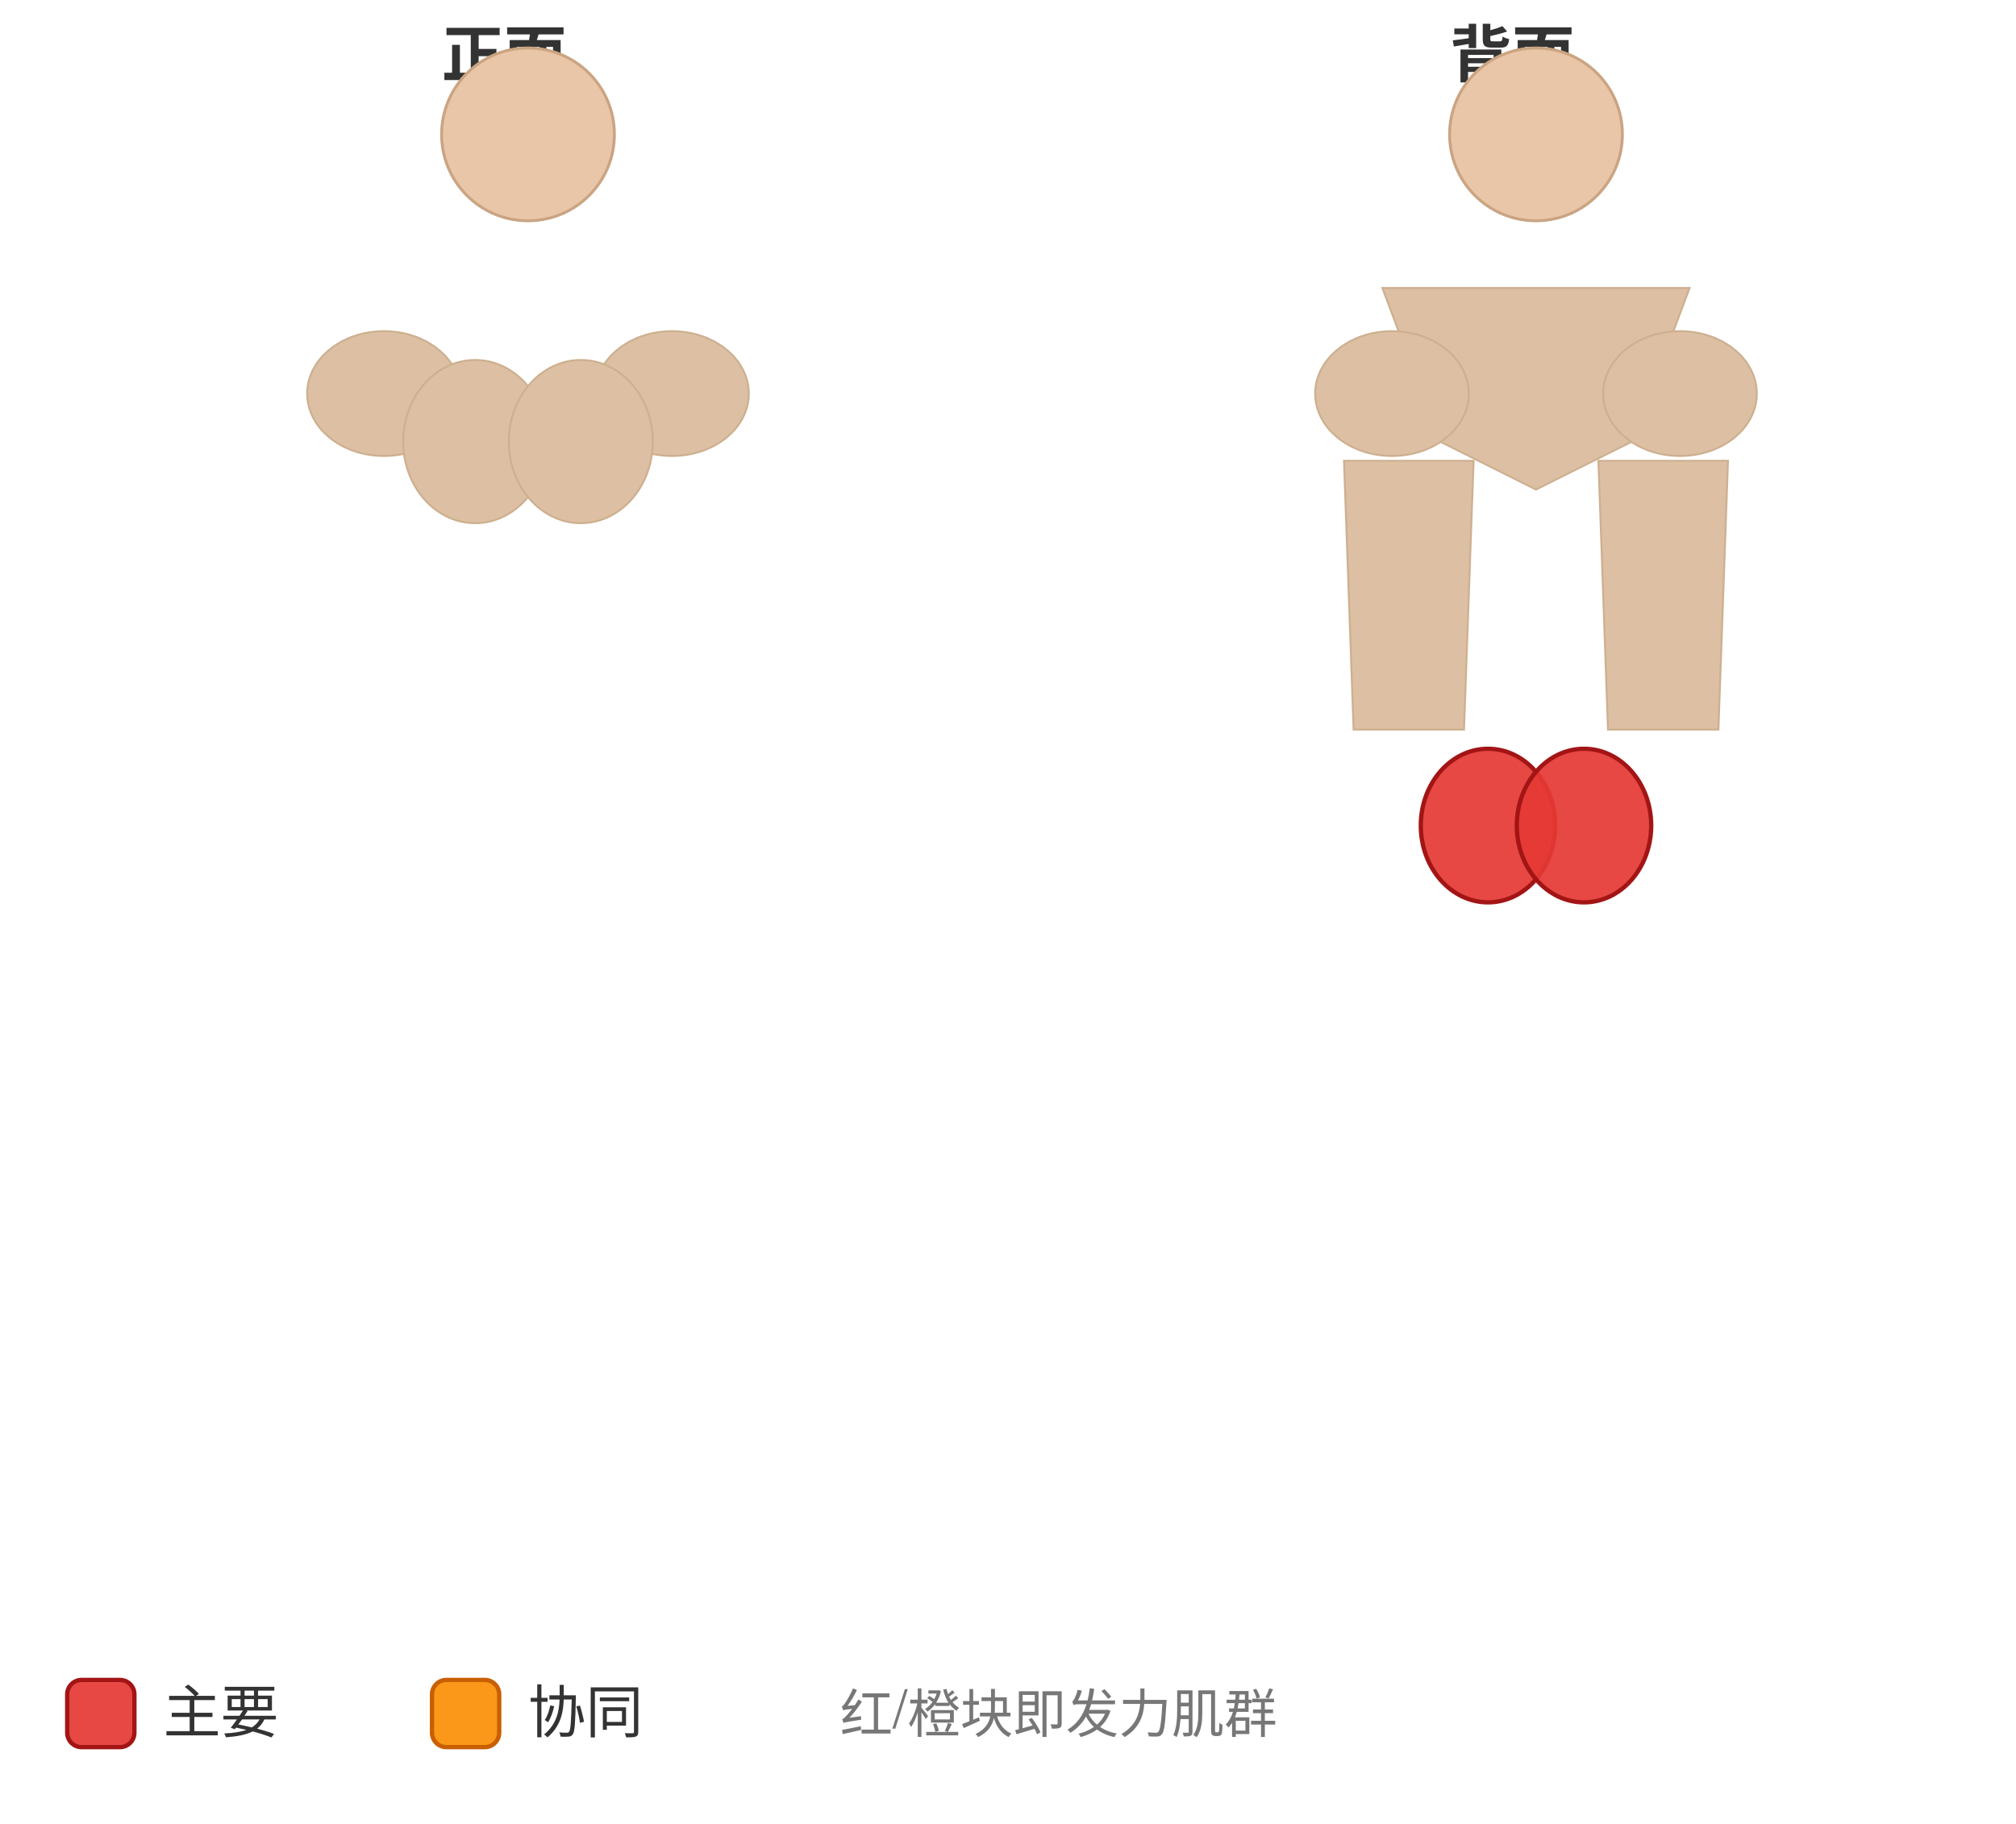
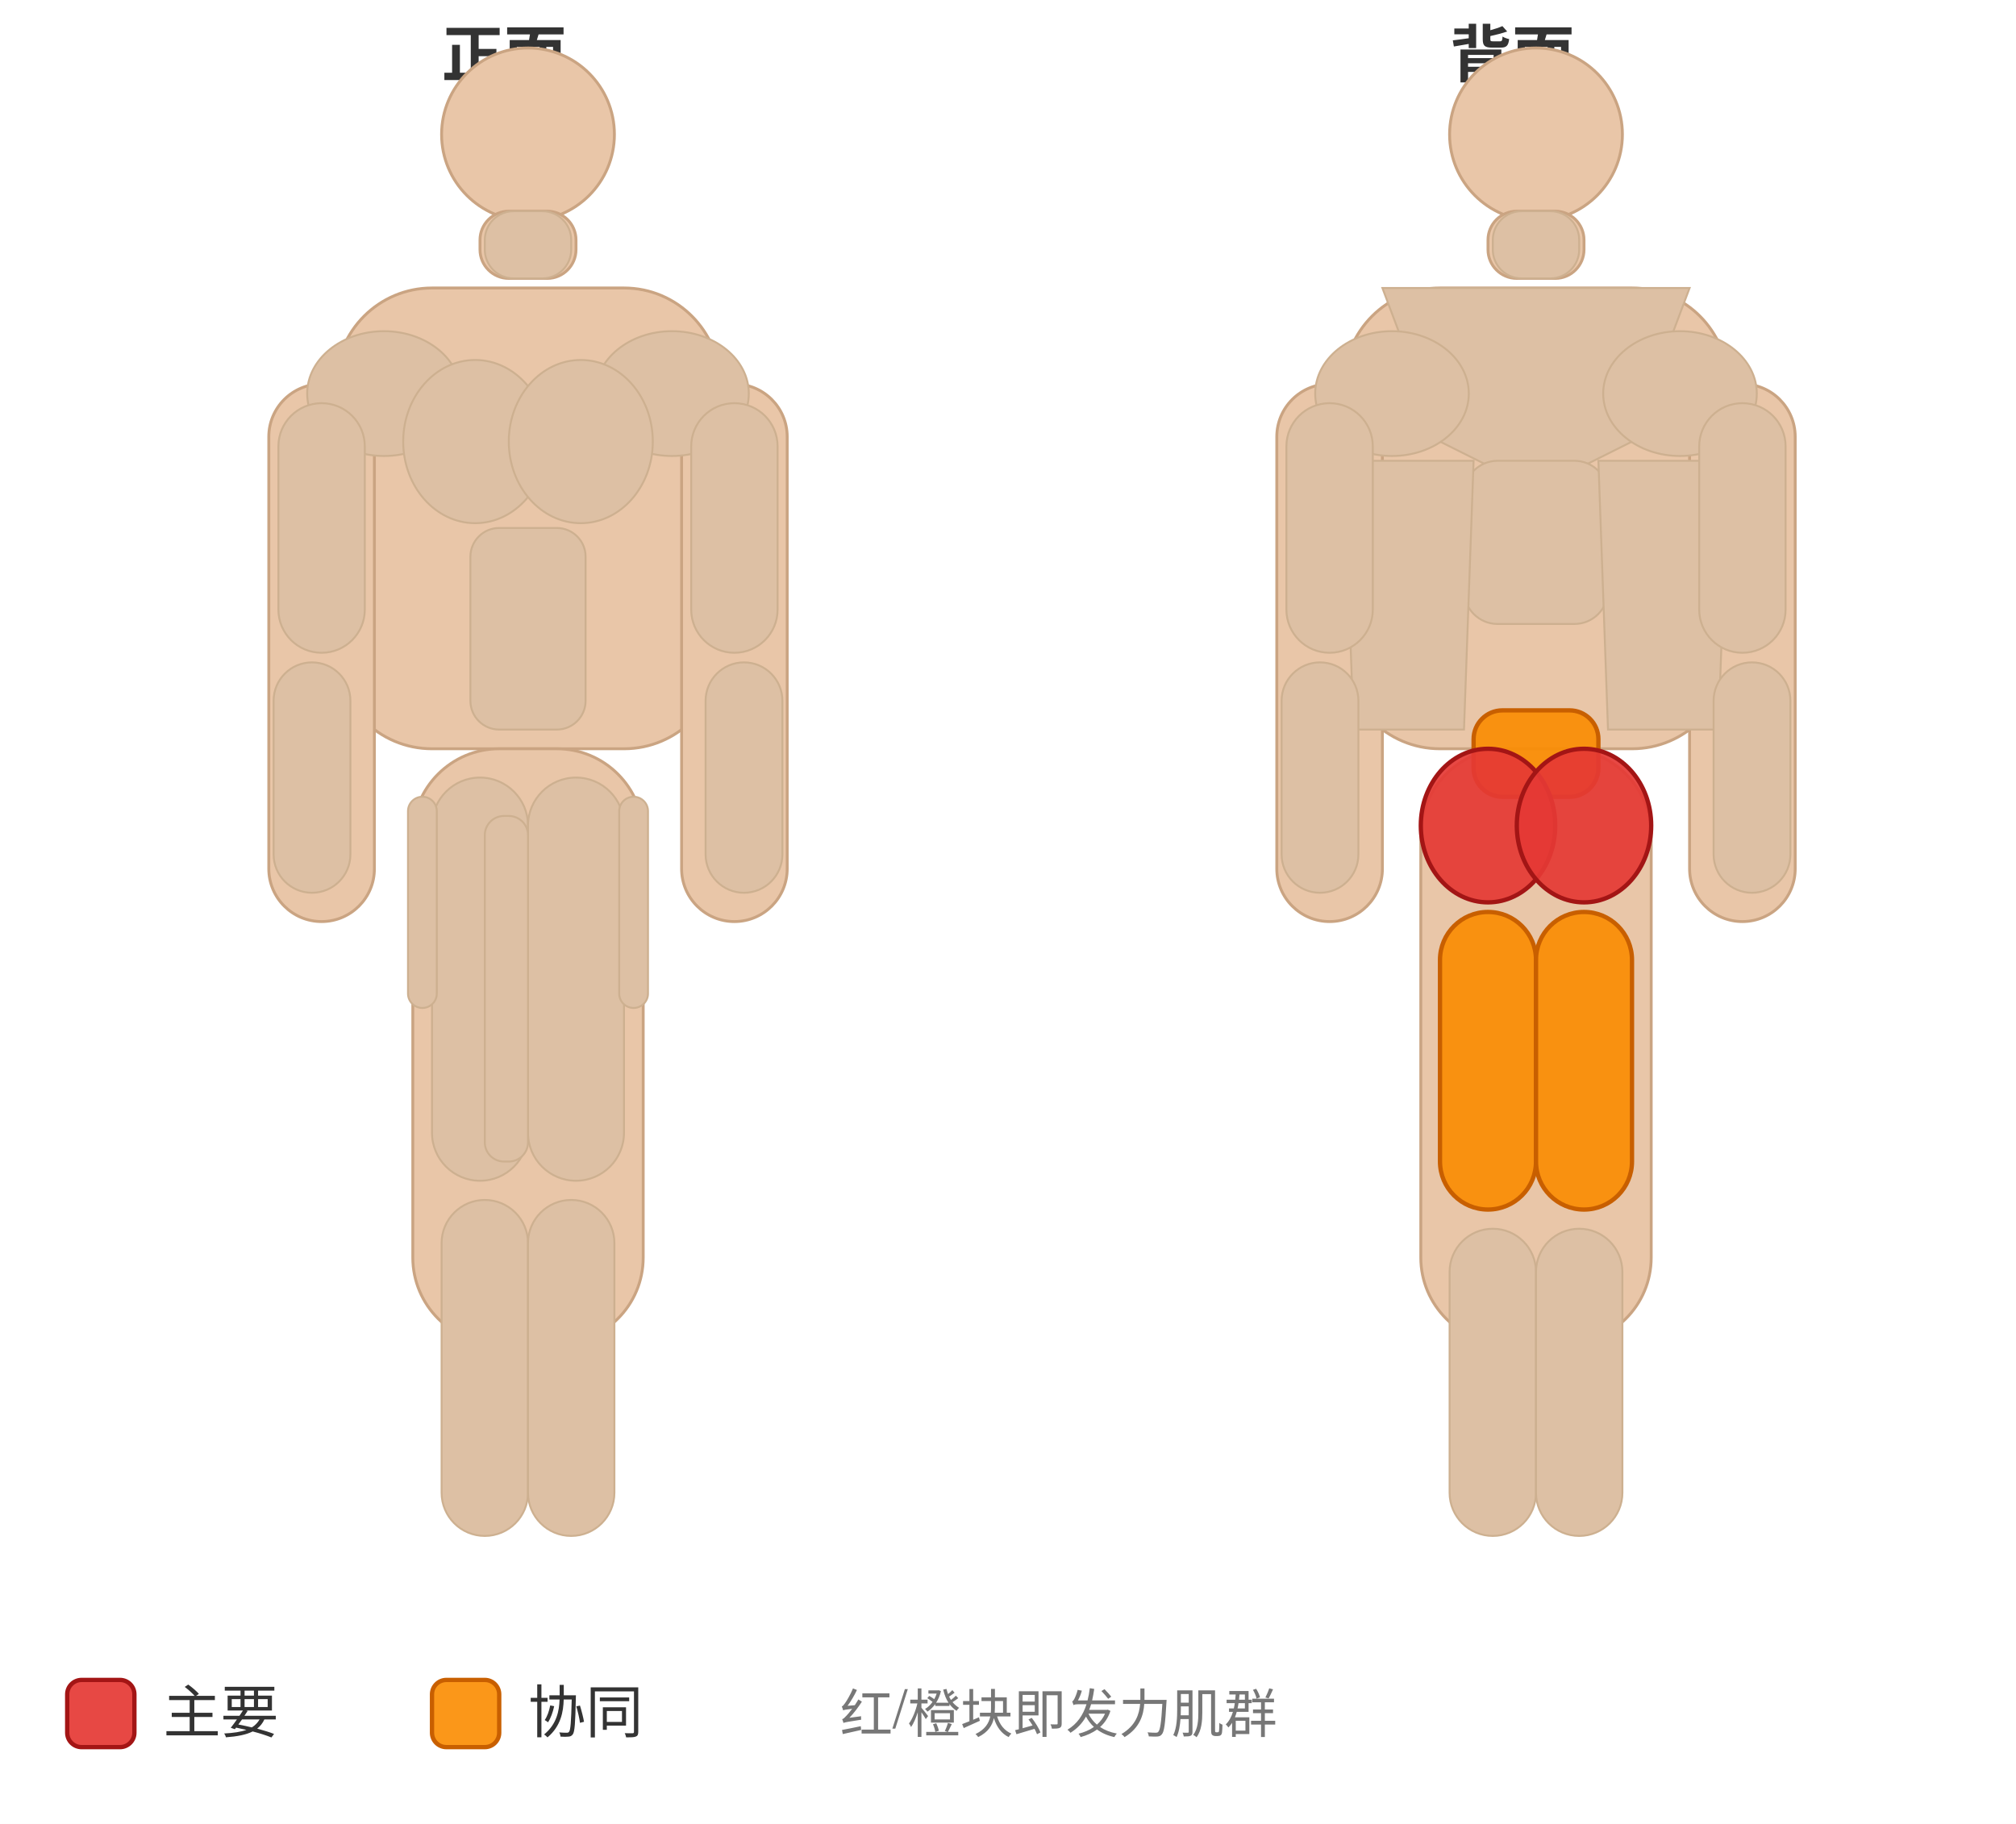
- <svg xmlns="http://www.w3.org/2000/svg" viewBox="0 0 420 380" font-family="-apple-system,Segoe UI,Helvetica,Arial,sans-serif">
+ <svg xmlns="http://www.w3.org/2000/svg" viewBox="0 0 420 380" width="420" height="380" font-family="-apple-system,Segoe UI,Helvetica,Arial,sans-serif">
  <rect width="420" height="380" fill="#ffffff" />
  <text x="105" y="16" font-size="13" font-weight="700" text-anchor="middle" fill="#333">正面</text>
  <text x="315" y="16" font-size="13" font-weight="700" text-anchor="middle" fill="#333">背面</text>
  <g transform="translate(10,0)">
    <circle fill="#e9c6a8" stroke="#caa482" stroke-width="0.6" cx="100" cy="28" r="18" />
-     <rect fill="#e9c6a8" stroke="#caa482" stroke-width="0.6" x="90" y="44" w="20" h="14" rx="6" />
-     <rect fill="#e9c6a8" stroke="#caa482" stroke-width="0.6" x="60" y="60" w="80" h="96" rx="20" />
-     <rect fill="#e9c6a8" stroke="#caa482" stroke-width="0.6" x="46" y="80" w="22" h="112" rx="11" />
-     <rect fill="#e9c6a8" stroke="#caa482" stroke-width="0.6" x="132" y="80" w="22" h="112" rx="11" />
-     <rect fill="#e9c6a8" stroke="#caa482" stroke-width="0.6" x="76" y="156" w="48" h="124" rx="18" />
-     <rect fill="#ddc0a4" stroke="#cdb090" stroke-width="0.4" x="91" y="44" w="18" h="14" rx="6" />
+     <rect fill="#e9c6a8" stroke="#caa482" stroke-width="0.6" x="90" y="44" width="20" height="14" rx="6" />
+     <rect fill="#e9c6a8" stroke="#caa482" stroke-width="0.6" x="60" y="60" width="80" height="96" rx="20" />
+     <rect fill="#e9c6a8" stroke="#caa482" stroke-width="0.6" x="46" y="80" width="22" height="112" rx="11" />
+     <rect fill="#e9c6a8" stroke="#caa482" stroke-width="0.6" x="132" y="80" width="22" height="112" rx="11" />
+     <rect fill="#e9c6a8" stroke="#caa482" stroke-width="0.6" x="76" y="156" width="48" height="124" rx="18" />
+     <rect fill="#ddc0a4" stroke="#cdb090" stroke-width="0.4" x="91" y="44" width="18" height="14" rx="6" />
    <ellipse fill="#ddc0a4" stroke="#cdb090" stroke-width="0.4" cx="70" cy="82" rx="16" ry="13" />
    <ellipse fill="#ddc0a4" stroke="#cdb090" stroke-width="0.4" cx="130" cy="82" rx="16" ry="13" />
    <ellipse fill="#ddc0a4" stroke="#cdb090" stroke-width="0.4" cx="89" cy="92" rx="15" ry="17" />
    <ellipse fill="#ddc0a4" stroke="#cdb090" stroke-width="0.4" cx="111" cy="92" rx="15" ry="17" />
-     <rect fill="#ddc0a4" stroke="#cdb090" stroke-width="0.4" x="48" y="84" w="18" h="52" rx="9" />
-     <rect fill="#ddc0a4" stroke="#cdb090" stroke-width="0.4" x="134" y="84" w="18" h="52" rx="9" />
-     <rect fill="#ddc0a4" stroke="#cdb090" stroke-width="0.4" x="47" y="138" w="16" h="48" rx="8" />
-     <rect fill="#ddc0a4" stroke="#cdb090" stroke-width="0.4" x="137" y="138" w="16" h="48" rx="8" />
-     <rect fill="#ddc0a4" stroke="#cdb090" stroke-width="0.4" x="88" y="110" w="24" h="42" rx="6" />
-     <rect fill="#ddc0a4" stroke="#cdb090" stroke-width="0.4" x="80" y="162" w="20" h="84" rx="10" />
-     <rect fill="#ddc0a4" stroke="#cdb090" stroke-width="0.4" x="100" y="162" w="20" h="84" rx="10" />
-     <rect fill="#ddc0a4" stroke="#cdb090" stroke-width="0.4" x="91" y="170" w="9" h="72" rx="4" />
-     <rect fill="#ddc0a4" stroke="#cdb090" stroke-width="0.4" x="75" y="166" w="6" h="44" rx="3" />
-     <rect fill="#ddc0a4" stroke="#cdb090" stroke-width="0.4" x="119" y="166" w="6" h="44" rx="3" />
-     <rect fill="#ddc0a4" stroke="#cdb090" stroke-width="0.4" x="82" y="250" w="18" h="70" rx="9" />
-     <rect fill="#ddc0a4" stroke="#cdb090" stroke-width="0.4" x="100" y="250" w="18" h="70" rx="9" />
+     <rect fill="#ddc0a4" stroke="#cdb090" stroke-width="0.4" x="48" y="84" width="18" height="52" rx="9" />
+     <rect fill="#ddc0a4" stroke="#cdb090" stroke-width="0.4" x="134" y="84" width="18" height="52" rx="9" />
+     <rect fill="#ddc0a4" stroke="#cdb090" stroke-width="0.4" x="47" y="138" width="16" height="48" rx="8" />
+     <rect fill="#ddc0a4" stroke="#cdb090" stroke-width="0.4" x="137" y="138" width="16" height="48" rx="8" />
+     <rect fill="#ddc0a4" stroke="#cdb090" stroke-width="0.4" x="88" y="110" width="24" height="42" rx="6" />
+     <rect fill="#ddc0a4" stroke="#cdb090" stroke-width="0.4" x="80" y="162" width="20" height="84" rx="10" />
+     <rect fill="#ddc0a4" stroke="#cdb090" stroke-width="0.4" x="100" y="162" width="20" height="84" rx="10" />
+     <rect fill="#ddc0a4" stroke="#cdb090" stroke-width="0.4" x="91" y="170" width="9" height="72" rx="4" />
+     <rect fill="#ddc0a4" stroke="#cdb090" stroke-width="0.4" x="75" y="166" width="6" height="44" rx="3" />
+     <rect fill="#ddc0a4" stroke="#cdb090" stroke-width="0.4" x="119" y="166" width="6" height="44" rx="3" />
+     <rect fill="#ddc0a4" stroke="#cdb090" stroke-width="0.4" x="82" y="250" width="18" height="70" rx="9" />
+     <rect fill="#ddc0a4" stroke="#cdb090" stroke-width="0.4" x="100" y="250" width="18" height="70" rx="9" />
  </g>
  <g transform="translate(220,0)">
    <circle fill="#e9c6a8" stroke="#caa482" stroke-width="0.6" cx="100" cy="28" r="18" />
-     <rect fill="#e9c6a8" stroke="#caa482" stroke-width="0.6" x="90" y="44" w="20" h="14" rx="6" />
-     <rect fill="#e9c6a8" stroke="#caa482" stroke-width="0.6" x="60" y="60" w="80" h="96" rx="20" />
-     <rect fill="#e9c6a8" stroke="#caa482" stroke-width="0.6" x="46" y="80" w="22" h="112" rx="11" />
-     <rect fill="#e9c6a8" stroke="#caa482" stroke-width="0.6" x="132" y="80" w="22" h="112" rx="11" />
-     <rect fill="#e9c6a8" stroke="#caa482" stroke-width="0.6" x="76" y="156" w="48" h="124" rx="18" />
-     <rect fill="#ddc0a4" stroke="#cdb090" stroke-width="0.4" x="91" y="44" w="18" h="14" rx="6" />
+     <rect fill="#e9c6a8" stroke="#caa482" stroke-width="0.6" x="90" y="44" width="20" height="14" rx="6" />
+     <rect fill="#e9c6a8" stroke="#caa482" stroke-width="0.6" x="60" y="60" width="80" height="96" rx="20" />
+     <rect fill="#e9c6a8" stroke="#caa482" stroke-width="0.6" x="46" y="80" width="22" height="112" rx="11" />
+     <rect fill="#e9c6a8" stroke="#caa482" stroke-width="0.6" x="132" y="80" width="22" height="112" rx="11" />
+     <rect fill="#e9c6a8" stroke="#caa482" stroke-width="0.6" x="76" y="156" width="48" height="124" rx="18" />
+     <rect fill="#ddc0a4" stroke="#cdb090" stroke-width="0.4" x="91" y="44" width="18" height="14" rx="6" />
    <polygon fill="#ddc0a4" stroke="#cdb090" stroke-width="0.4" points="68,60 132,60 120,92 100,102 80,92" />
    <ellipse fill="#ddc0a4" stroke="#cdb090" stroke-width="0.4" cx="70" cy="82" rx="16" ry="13" />
    <ellipse fill="#ddc0a4" stroke="#cdb090" stroke-width="0.4" cx="130" cy="82" rx="16" ry="13" />
-     <rect fill="#ddc0a4" stroke="#cdb090" stroke-width="0.4" x="85" y="96" w="30" h="34" rx="7" />
+     <rect fill="#ddc0a4" stroke="#cdb090" stroke-width="0.4" x="85" y="96" width="30" height="34" rx="7" />
    <polygon fill="#ddc0a4" stroke="#cdb090" stroke-width="0.4" points="60,96 87,96 85,152 62,152" />
    <polygon fill="#ddc0a4" stroke="#cdb090" stroke-width="0.4" points="113,96 140,96 138,152 115,152" />
-     <rect fill="#fb8c00" fill-opacity="0.9" stroke="#c85f00" stroke-width="0.9" x="87" y="148" w="26" h="18" rx="6" />
-     <rect fill="#ddc0a4" stroke="#cdb090" stroke-width="0.4" x="48" y="84" w="18" h="52" rx="9" />
-     <rect fill="#ddc0a4" stroke="#cdb090" stroke-width="0.4" x="134" y="84" w="18" h="52" rx="9" />
-     <rect fill="#ddc0a4" stroke="#cdb090" stroke-width="0.4" x="47" y="138" w="16" h="48" rx="8" />
-     <rect fill="#ddc0a4" stroke="#cdb090" stroke-width="0.4" x="137" y="138" w="16" h="48" rx="8" />
+     <rect fill="#fb8c00" fill-opacity="0.9" stroke="#c85f00" stroke-width="0.9" x="87" y="148" width="26" height="18" rx="6" />
+     <rect fill="#ddc0a4" stroke="#cdb090" stroke-width="0.4" x="48" y="84" width="18" height="52" rx="9" />
+     <rect fill="#ddc0a4" stroke="#cdb090" stroke-width="0.4" x="134" y="84" width="18" height="52" rx="9" />
+     <rect fill="#ddc0a4" stroke="#cdb090" stroke-width="0.4" x="47" y="138" width="16" height="48" rx="8" />
+     <rect fill="#ddc0a4" stroke="#cdb090" stroke-width="0.4" x="137" y="138" width="16" height="48" rx="8" />
    <ellipse fill="#e53935" fill-opacity="0.92" stroke="#a31515" stroke-width="0.9" cx="90" cy="172" rx="14" ry="16" />
    <ellipse fill="#e53935" fill-opacity="0.92" stroke="#a31515" stroke-width="0.9" cx="110" cy="172" rx="14" ry="16" />
-     <rect fill="#fb8c00" fill-opacity="0.9" stroke="#c85f00" stroke-width="0.9" x="80" y="190" w="20" h="62" rx="10" />
-     <rect fill="#fb8c00" fill-opacity="0.9" stroke="#c85f00" stroke-width="0.9" x="100" y="190" w="20" h="62" rx="10" />
-     <rect fill="#ddc0a4" stroke="#cdb090" stroke-width="0.4" x="82" y="256" w="18" h="64" rx="9" />
-     <rect fill="#ddc0a4" stroke="#cdb090" stroke-width="0.4" x="100" y="256" w="18" h="64" rx="9" />
+     <rect fill="#fb8c00" fill-opacity="0.9" stroke="#c85f00" stroke-width="0.9" x="80" y="190" width="20" height="62" rx="10" />
+     <rect fill="#fb8c00" fill-opacity="0.9" stroke="#c85f00" stroke-width="0.9" x="100" y="190" width="20" height="62" rx="10" />
+     <rect fill="#ddc0a4" stroke="#cdb090" stroke-width="0.4" x="82" y="256" width="18" height="64" rx="9" />
+     <rect fill="#ddc0a4" stroke="#cdb090" stroke-width="0.4" x="100" y="256" width="18" height="64" rx="9" />
  </g>
  <rect x="14" y="350" width="14" height="14" rx="3" fill="#e53935" fill-opacity="0.92" stroke="#a31515" stroke-width="0.9" />
  <text x="34" y="361" font-size="12" fill="#333">主要</text>
  <rect x="90" y="350" width="14" height="14" rx="3" fill="#fb8c00" fill-opacity="0.9" stroke="#c85f00" stroke-width="0.9" />
  <text x="110" y="361" font-size="12" fill="#333">协同</text>
  <text x="175" y="361" font-size="11" fill="#777">红/橙块即发力肌群</text>
</svg>
